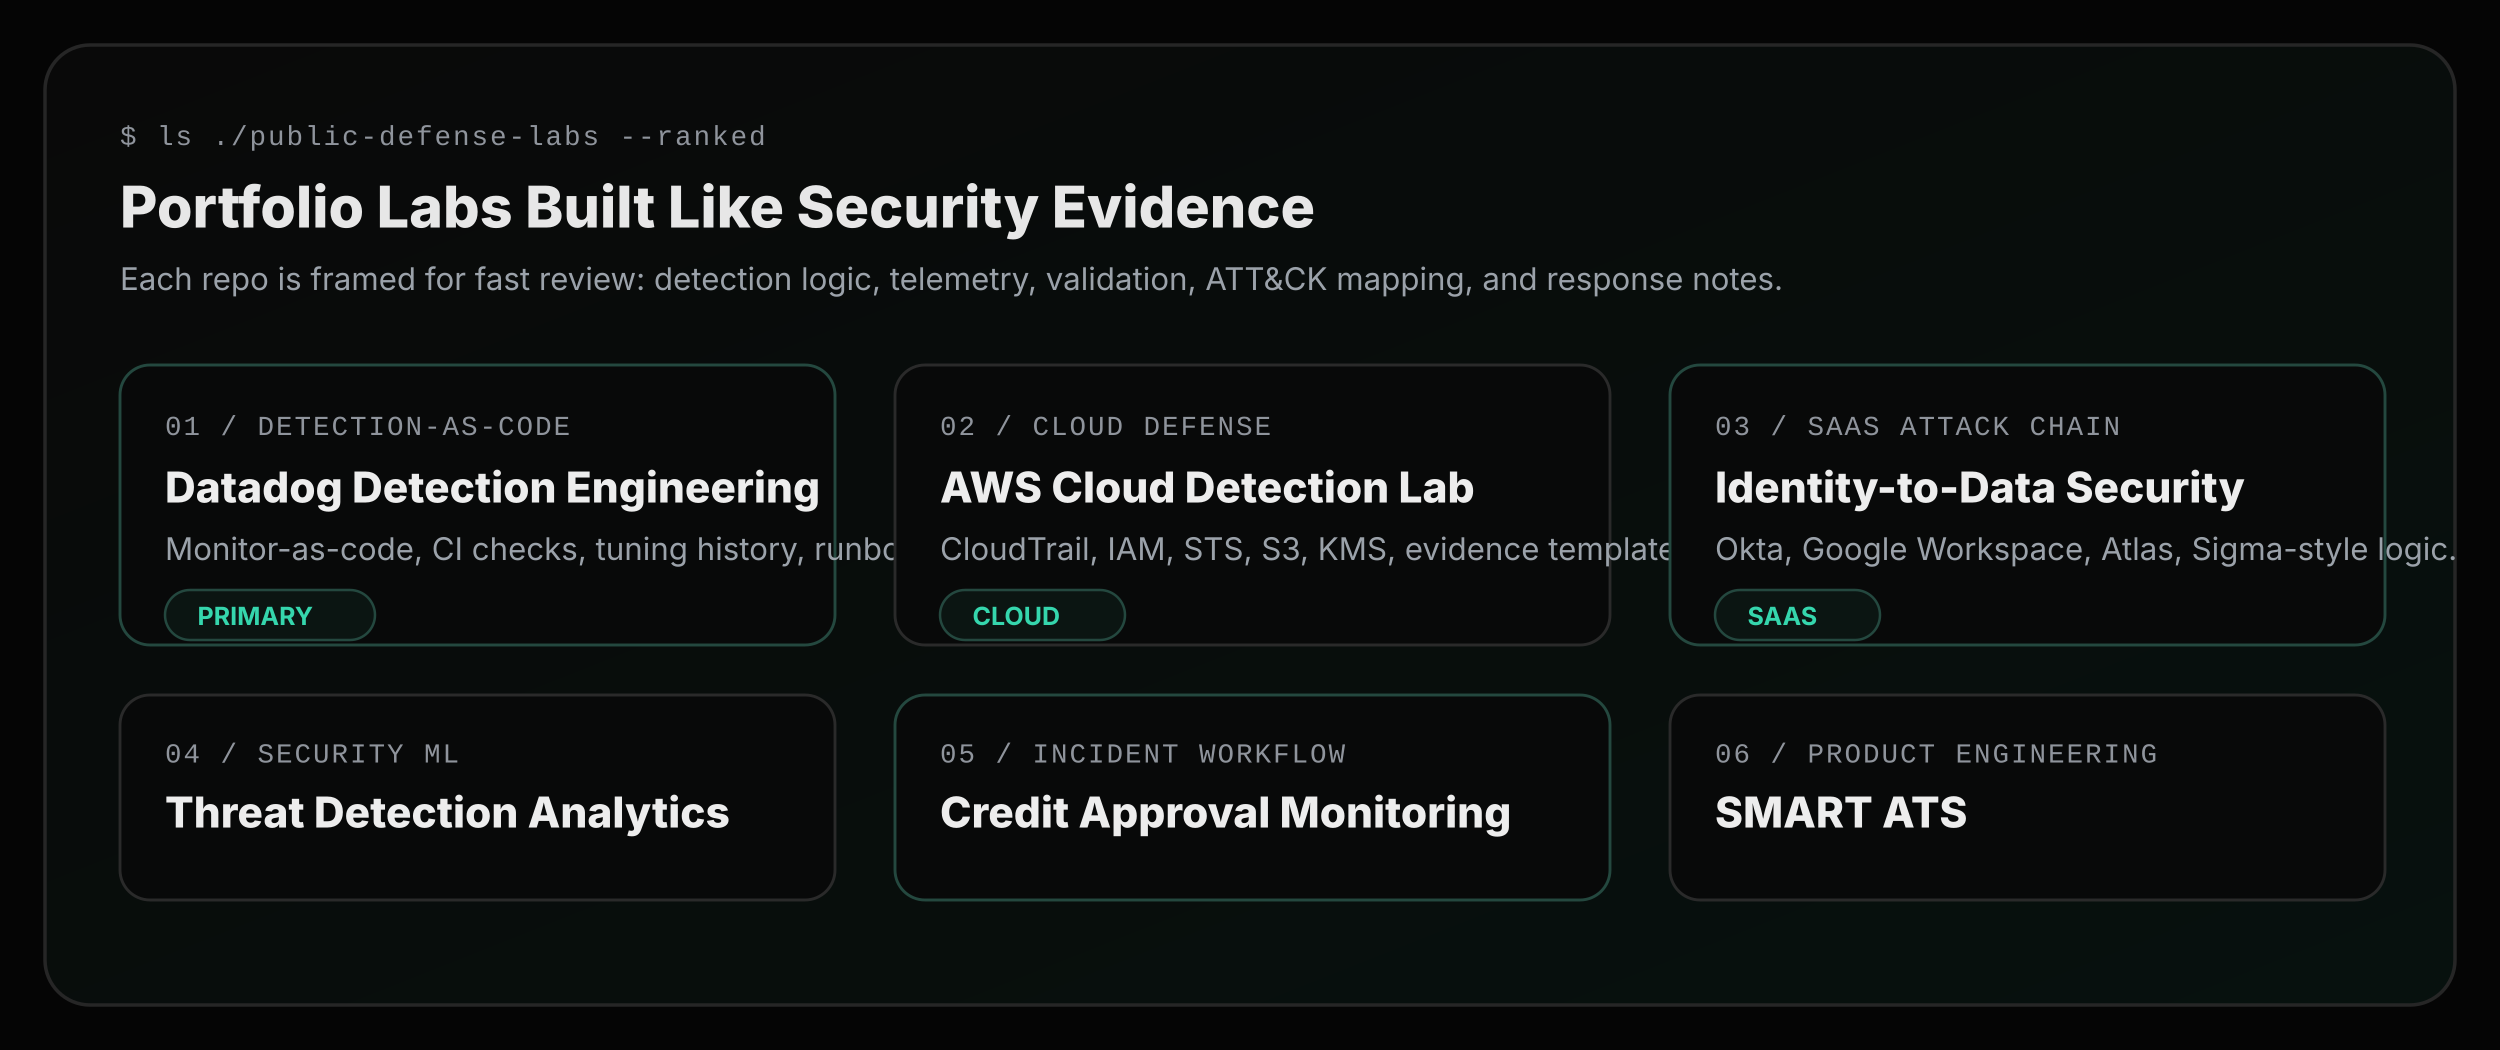
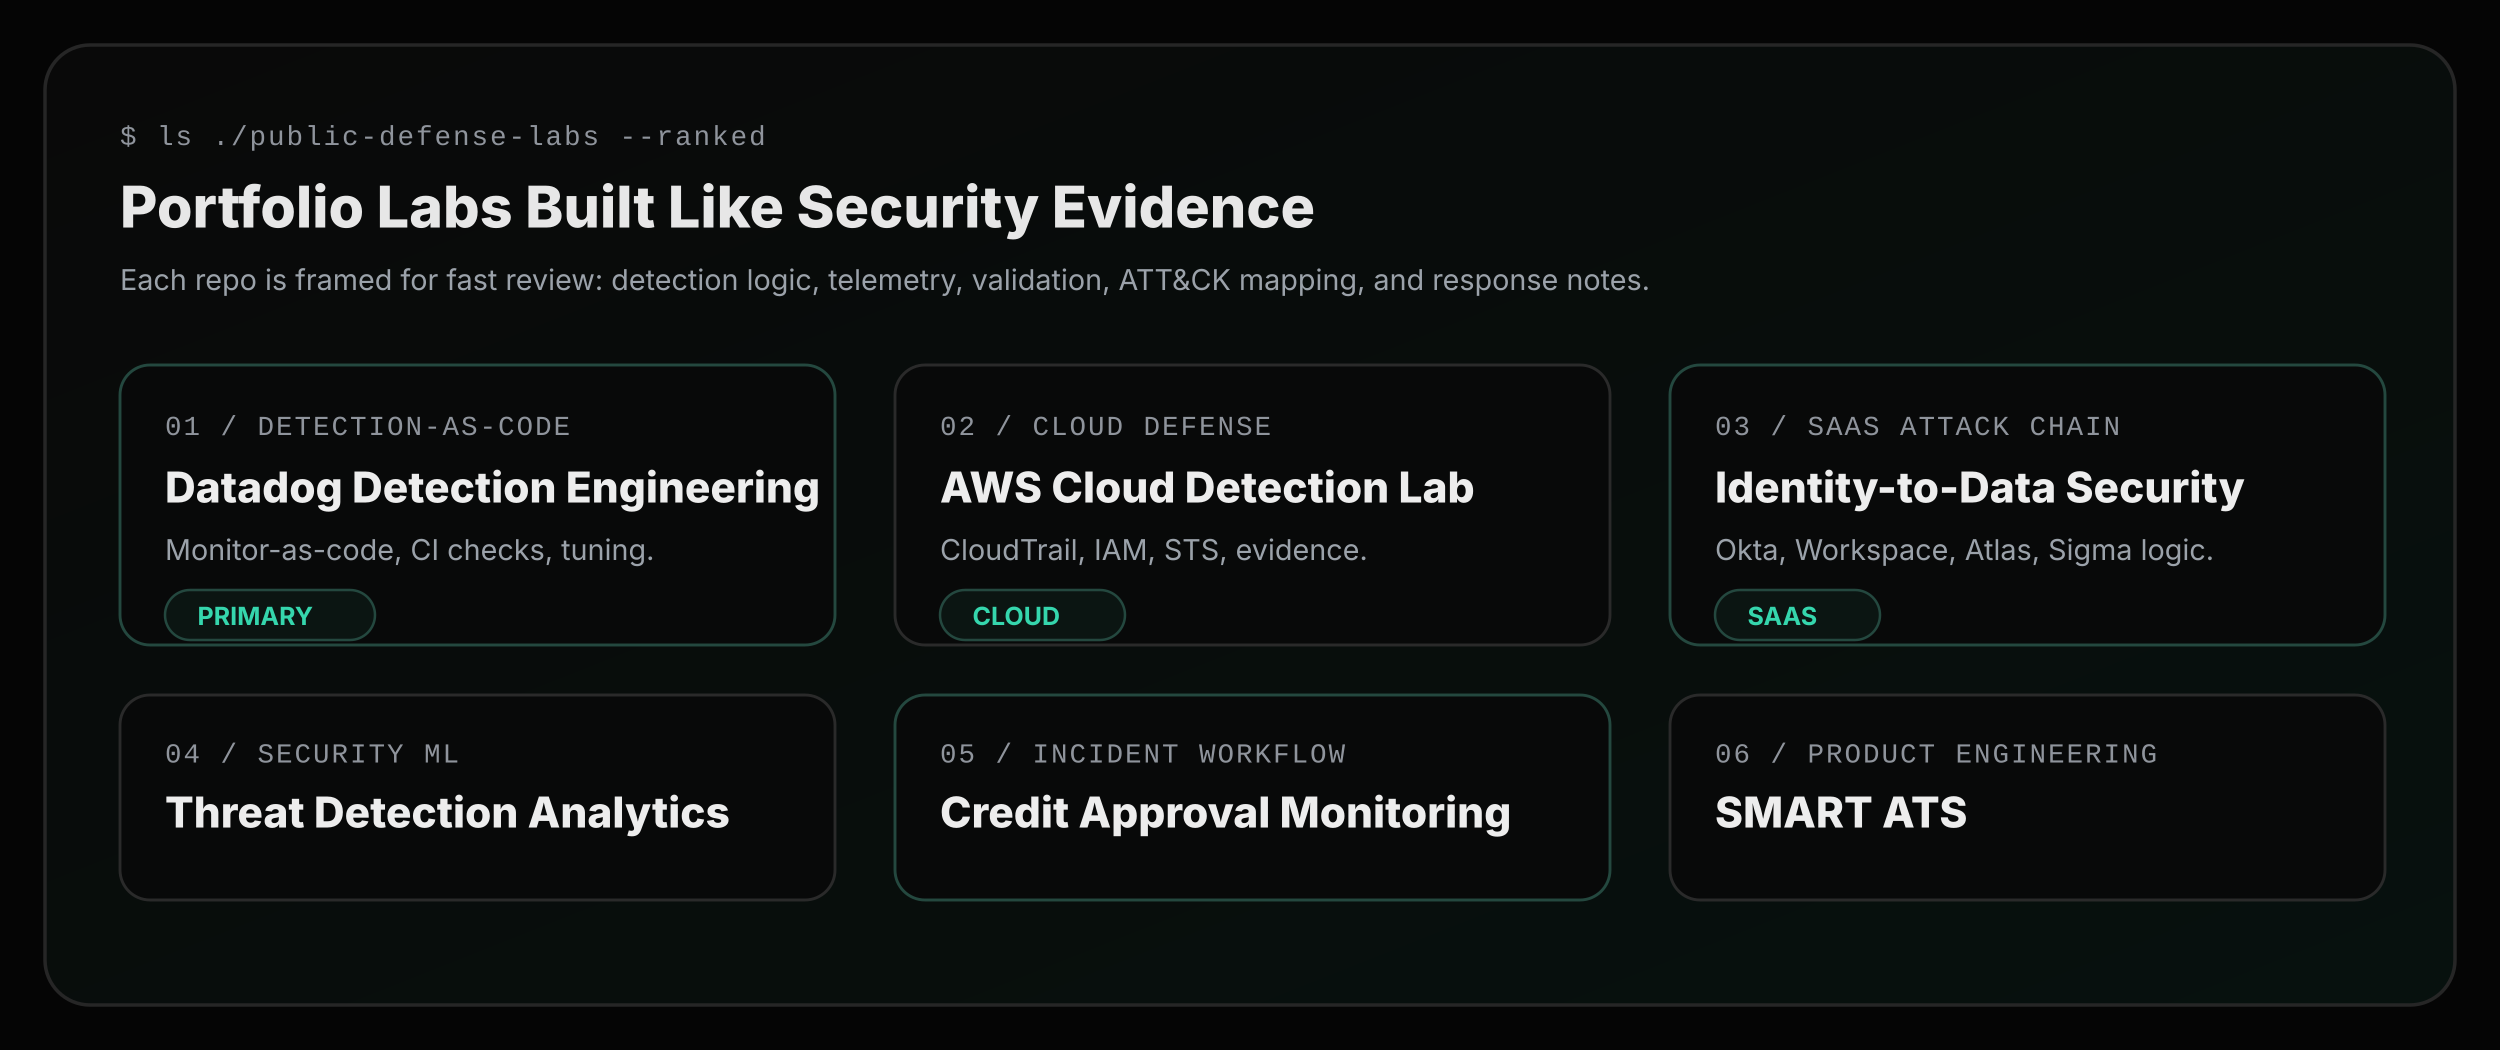
<svg xmlns="http://www.w3.org/2000/svg" viewBox="0 0 1000 420" role="img" aria-labelledby="title desc">
  <defs>
    <linearGradient id="bg" x1="0" y1="0" x2="1" y2="1">
      <stop stop-color="#090909" />
      <stop offset="1" stop-color="#07110e" />
    </linearGradient>
    <linearGradient id="green" x1="0" y1="0" x2="1" y2="0">
      <stop stop-color="#10b981" />
      <stop offset="1" stop-color="#2dd4bf" />
    </linearGradient>
    <linearGradient id="red" x1="0" y1="0" x2="1" y2="0">
      <stop stop-color="#ef4444" />
      <stop offset="1" stop-color="#fb7185" />
    </linearGradient>
    <linearGradient id="amber" x1="0" y1="0" x2="1" y2="0">
      <stop stop-color="#f59e0b" />
      <stop offset="1" stop-color="#fbbf24" />
    </linearGradient>
    <style>
      .mono{font-family:Consolas,Monaco,"Courier New",monospace}.ui{font-family:-apple-system,BlinkMacSystemFont,"Segoe UI",sans-serif}
      .panel{fill:url(#bg);stroke:#262626;stroke-width:1.4}.card{fill:#080909;stroke:#2a2a2a;stroke-width:1.15}.hot{stroke:#24483f}
-       .label{fill:#8f949c;font-size:11px;letter-spacing:.8px}.name{fill:#ededed;font-size:17px;font-weight:800}.copy{fill:#9ba2aa;font-size:12.5px}.tag{fill:#0b1512;stroke:#24483f}.tagText{fill:#35d6ad;font-size:10px;font-weight:700}.bar{stroke-width:4;stroke-linecap:round;stroke-dasharray:210;stroke-dashoffset:210;animation:draw 5s ease-in-out infinite}
+       .label{fill:#8f949c;font-size:11px;letter-spacing:.8px}.name{fill:#ededed;font-size:17px;font-weight:800}.copy{fill:#9ba2aa;font-size:11.5px}.tag{fill:#0b1512;stroke:#24483f}.tagText{fill:#35d6ad;font-size:10px;font-weight:700}.bar{stroke-width:4;stroke-linecap:round;stroke-dasharray:210;stroke-dashoffset:210;animation:draw 5s ease-in-out infinite}
      @keyframes draw{0%{stroke-dashoffset:210}35%,78%{stroke-dashoffset:0}100%{stroke-dashoffset:-210}}
    </style>
  </defs>
  <rect width="1000" height="420" fill="#050505" />
  <rect x="18" y="18" width="964" height="384" rx="18" class="panel" />
  <text class="mono label" x="48" y="58">$ ls ./public-defense-labs --ranked</text>
  <text class="ui" x="48" y="91" fill="#e7e7e7" font-size="23" font-weight="800">Portfolio Labs Built Like Security Evidence</text>
  <text class="ui copy" x="48" y="116">Each repo is framed for fast review: detection logic, telemetry, validation, ATT&amp;CK mapping, and response notes.</text>
  <g transform="translate(48 146)">
    <rect class="card hot" width="286" height="112" rx="12" />
    <text class="mono label" x="18" y="28">01 / DETECTION-AS-CODE</text>
    <text class="ui name" x="18" y="55">Datadog Detection Engineering</text>
-     <text class="ui copy" x="18" y="78">Monitor-as-code, CI checks, tuning history, runbooks.</text>
+     <text class="ui copy" x="18" y="78">Monitor-as-code, CI checks, tuning.</text>
    <rect class="tag" x="18" y="90" width="84" height="20" rx="10" />
    <text class="ui tagText" x="31" y="104">PRIMARY</text>
    <path class="bar" d="M140 100H262" stroke="url(#green)" />
  </g>
  <g transform="translate(358 146)">
    <rect class="card" width="286" height="112" rx="12" />
    <text class="mono label" x="18" y="28">02 / CLOUD DEFENSE</text>
    <text class="ui name" x="18" y="55">AWS Cloud Detection Lab</text>
-     <text class="ui copy" x="18" y="78">CloudTrail, IAM, STS, S3, KMS, evidence templates.</text>
+     <text class="ui copy" x="18" y="78">CloudTrail, IAM, STS, evidence.</text>
    <rect class="tag" x="18" y="90" width="74" height="20" rx="10" />
    <text class="ui tagText" x="31" y="104">CLOUD</text>
    <path class="bar" d="M140 100H262" stroke="url(#green)" style="animation-delay:.5s" />
  </g>
  <g transform="translate(668 146)">
    <rect class="card hot" width="286" height="112" rx="12" />
    <text class="mono label" x="18" y="28">03 / SAAS ATTACK CHAIN</text>
    <text class="ui name" x="18" y="55">Identity-to-Data Security</text>
-     <text class="ui copy" x="18" y="78">Okta, Google Workspace, Atlas, Sigma-style logic.</text>
+     <text class="ui copy" x="18" y="78">Okta, Workspace, Atlas, Sigma logic.</text>
    <rect class="tag" x="18" y="90" width="66" height="20" rx="10" />
    <text class="ui tagText" x="31" y="104">SAAS</text>
    <path class="bar" d="M140 100H262" stroke="url(#red)" style="animation-delay:1s" />
  </g>
  <g transform="translate(48 278)">
    <rect class="card" width="286" height="82" rx="12" />
    <text class="mono label" x="18" y="27">04 / SECURITY ML</text>
    <text class="ui name" x="18" y="53">Threat Detection Analytics</text>
    <path class="bar" d="M194 62H262" stroke="url(#amber)" style="animation-delay:1.4s" />
  </g>
  <g transform="translate(358 278)">
    <rect class="card hot" width="286" height="82" rx="12" />
    <text class="mono label" x="18" y="27">05 / INCIDENT WORKFLOW</text>
    <text class="ui name" x="18" y="53">Credit Approval Monitoring</text>
    <path class="bar" d="M194 62H262" stroke="url(#green)" style="animation-delay:1.8s" />
  </g>
  <g transform="translate(668 278)">
    <rect class="card" width="286" height="82" rx="12" />
    <text class="mono label" x="18" y="27">06 / PRODUCT ENGINEERING</text>
    <text class="ui name" x="18" y="53">SMART ATS</text>
    <path class="bar" d="M194 62H262" stroke="url(#red)" style="animation-delay:2.2s" />
  </g>
</svg>
